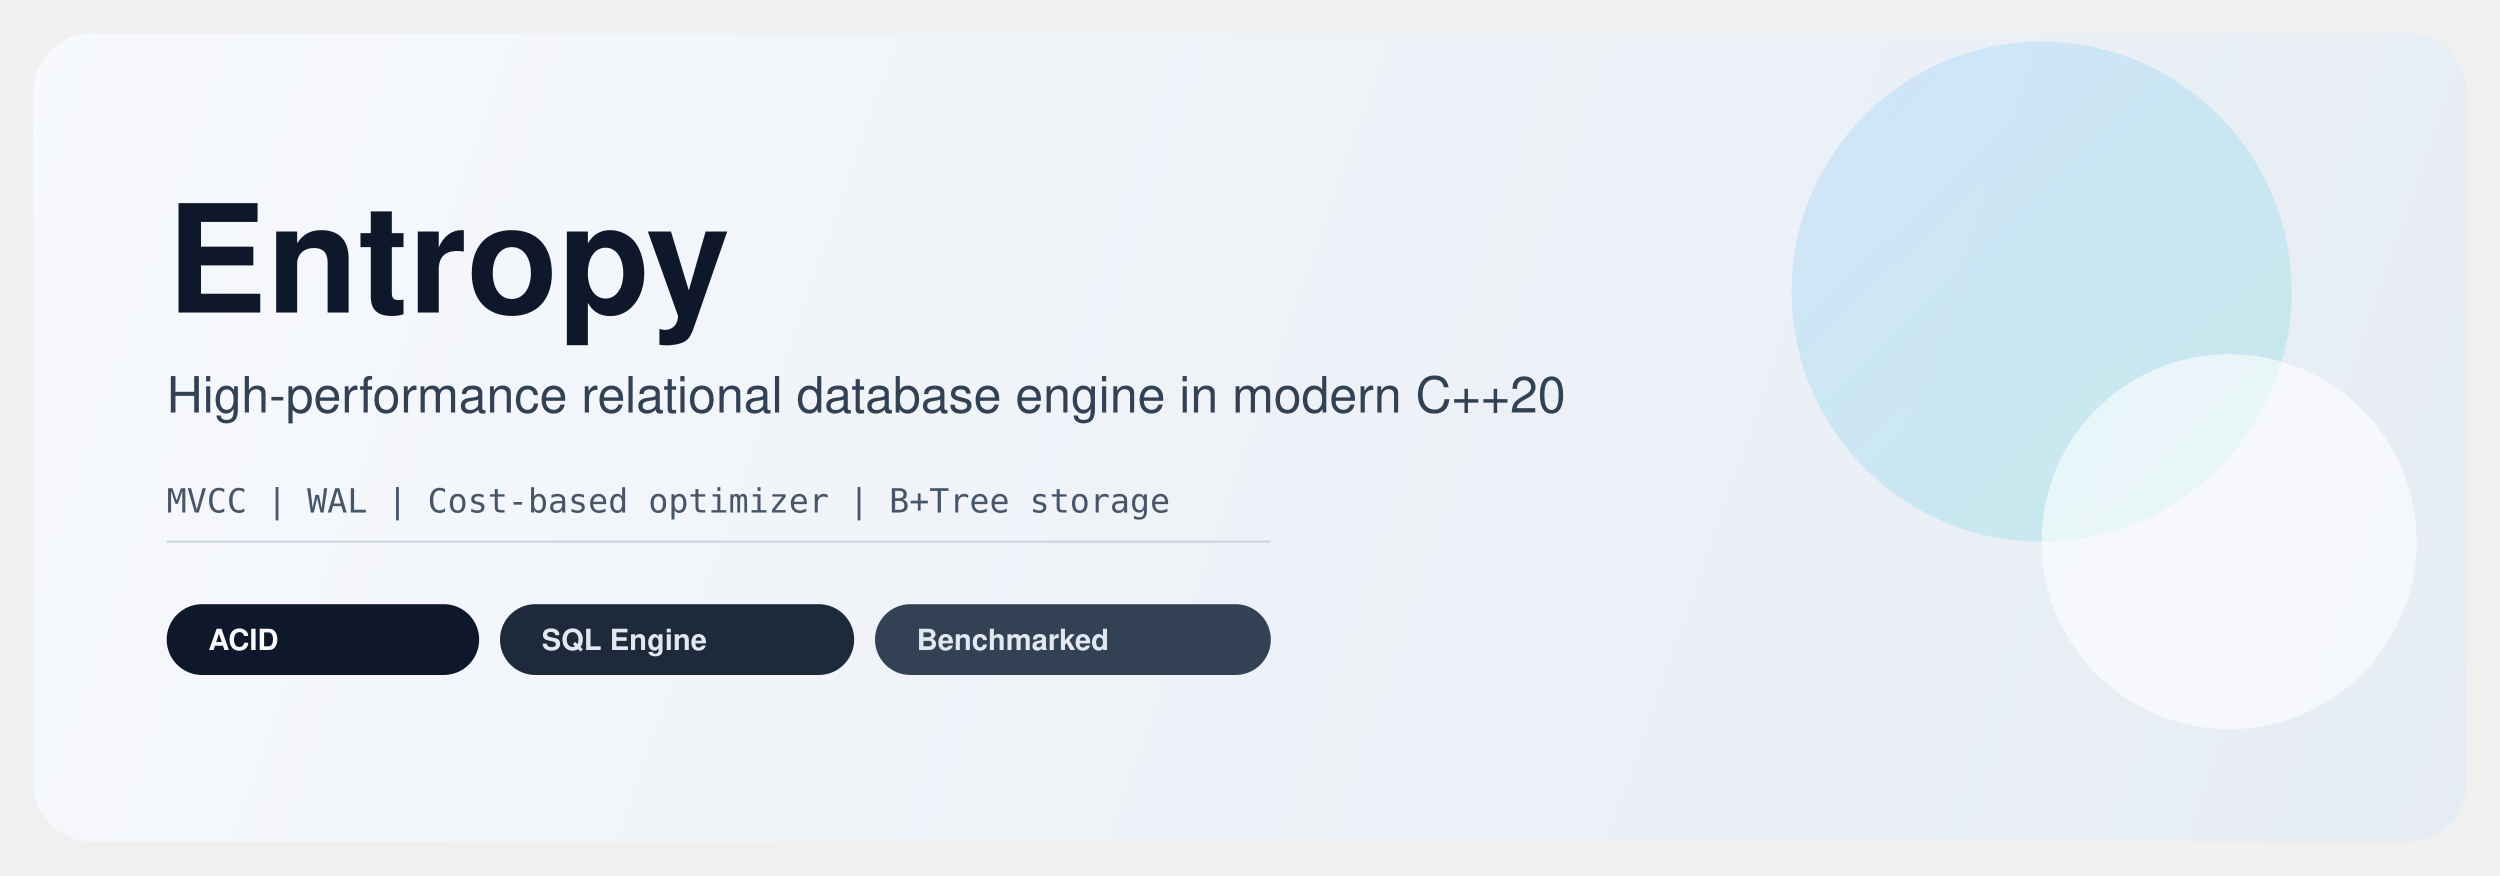
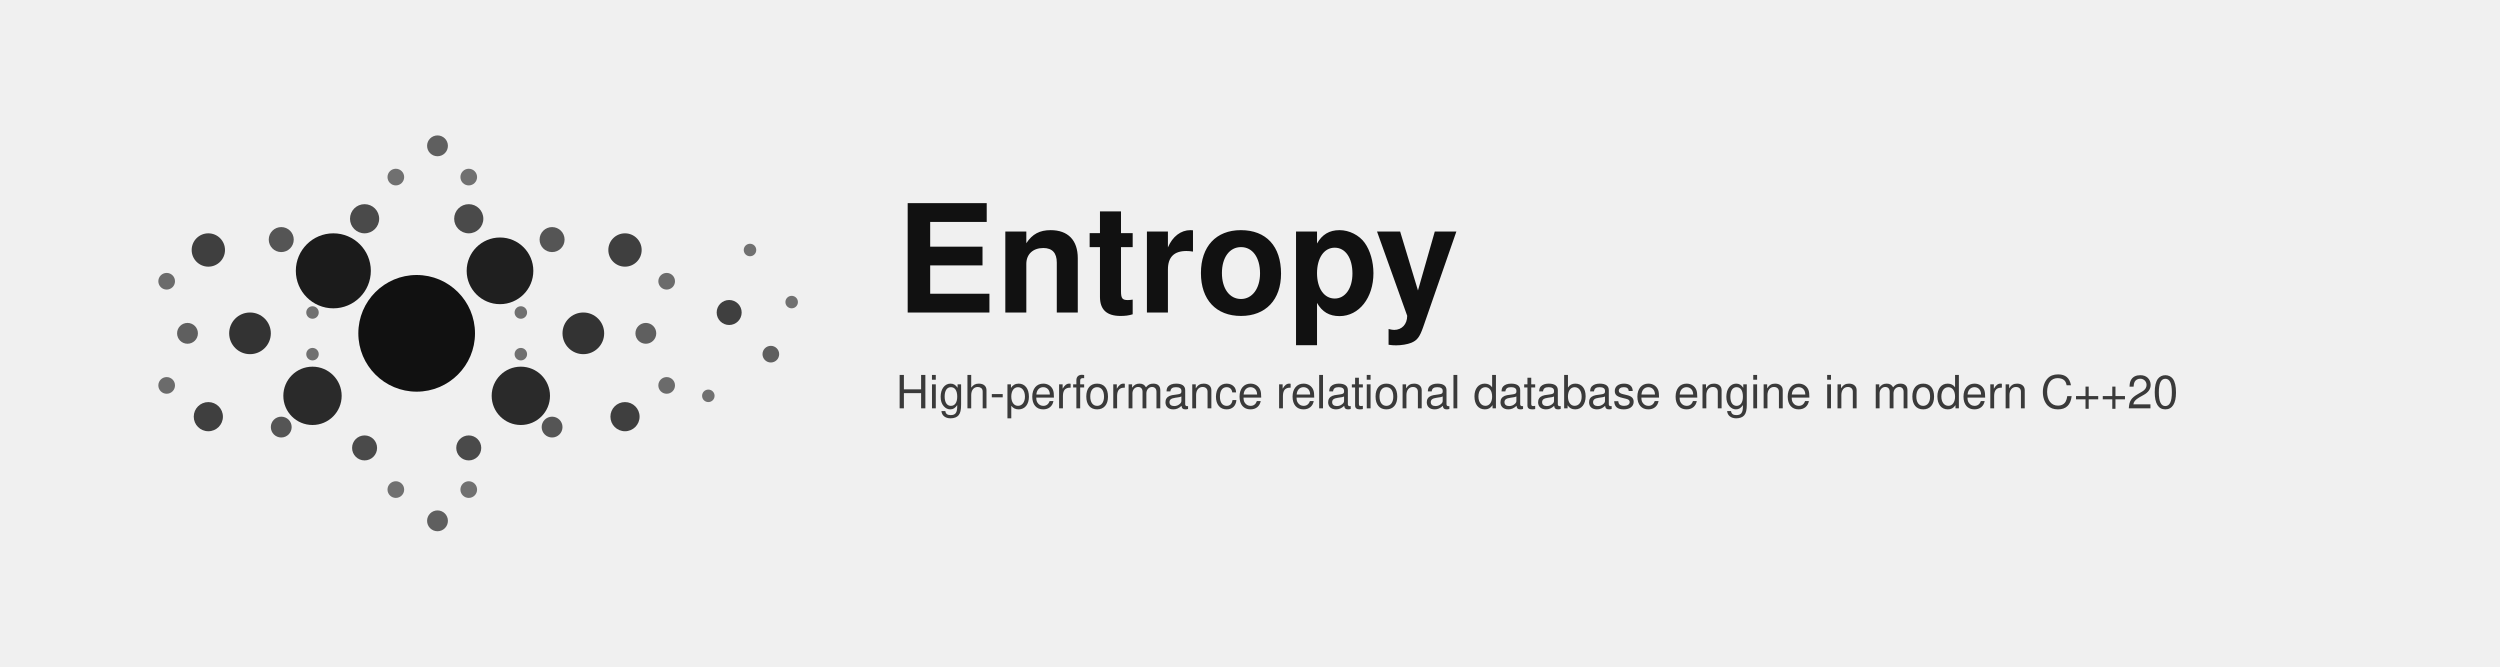
- <svg xmlns="http://www.w3.org/2000/svg" width="1200" height="420" viewBox="0 0 1200 420" fill="none" role="img" aria-label="Entropy Database Engine">
-   <defs>
-     <linearGradient id="bg" x1="0" y1="0" x2="1200" y2="420" gradientUnits="userSpaceOnUse">
-       <stop offset="0" stop-color="#F7F9FC" />
-       <stop offset="1" stop-color="#E6ECF4" />
-     </linearGradient>
-     <linearGradient id="accent" x1="900" y1="40" x2="1150" y2="300" gradientUnits="userSpaceOnUse">
-       <stop offset="0" stop-color="#7CC4FF" />
-       <stop offset="1" stop-color="#53E0C0" />
-     </linearGradient>
-   </defs>
-   <rect x="16" y="16" width="1168" height="388" rx="28" fill="url(#bg)" />
-   <circle cx="980" cy="140" r="120" fill="url(#accent)" opacity="0.25" />
-   <circle cx="1070" cy="260" r="90" fill="#FFFFFF" opacity="0.6" />
-   <text x="80" y="150" font-family="Space Grotesk, Segoe UI, Helvetica, Arial, sans-serif" font-size="72" font-weight="700" fill="#0F172A">Entropy</text>
-   <text x="80" y="198" font-family="Space Grotesk, Segoe UI, Helvetica, Arial, sans-serif" font-size="24" font-weight="500" fill="#334155">High-performance relational database engine in modern C++20</text>
-   <text x="80" y="246" font-family="IBM Plex Mono, SFMono-Regular, Menlo, monospace" font-size="16" fill="#475569">MVCC  |  WAL  |  Cost-based optimizer  |  B+Tree storage</text>
+ <svg xmlns="http://www.w3.org/2000/svg" width="1200" height="320" viewBox="0 0 1200 320" fill="none" role="img" aria-label="Entropy Database Engine">
  <g>
-     <rect x="80" y="290" width="150" height="34" rx="17" fill="#0F172A" />
-     <text x="100" y="312" font-family="Space Grotesk, Segoe UI, Helvetica, Arial, sans-serif" font-size="14" font-weight="600" fill="#F8FAFC">ACID</text>
-     <rect x="240" y="290" width="170" height="34" rx="17" fill="#1E293B" />
-     <text x="260" y="312" font-family="Space Grotesk, Segoe UI, Helvetica, Arial, sans-serif" font-size="14" font-weight="600" fill="#E2E8F0">SQL Engine</text>
-     <rect x="420" y="290" width="190" height="34" rx="17" fill="#334155" />
-     <text x="440" y="312" font-family="Space Grotesk, Segoe UI, Helvetica, Arial, sans-serif" font-size="14" font-weight="600" fill="#E2E8F0">Benchmarked</text>
+     <circle cx="200" cy="160" r="28" fill="#111111" />
+     <circle cx="160" cy="130" r="18" fill="#1B1B1B" />
+     <circle cx="240" cy="130" r="16" fill="#1F1F1F" />
+     <circle cx="150" cy="190" r="14" fill="#2A2A2A" />
+     <circle cx="250" cy="190" r="14" fill="#2A2A2A" />
+     <circle cx="120" cy="160" r="10" fill="#333333" />
+     <circle cx="280" cy="160" r="10" fill="#333333" />
+     <circle cx="100" cy="120" r="8" fill="#3F3F3F" />
+     <circle cx="300" cy="120" r="8" fill="#3F3F3F" />
+     <circle cx="100" cy="200" r="7" fill="#3F3F3F" />
+     <circle cx="300" cy="200" r="7" fill="#3F3F3F" />
+     <circle cx="175" cy="105" r="7" fill="#4A4A4A" />
+     <circle cx="225" cy="105" r="7" fill="#4A4A4A" />
+     <circle cx="175" cy="215" r="6" fill="#4A4A4A" />
+     <circle cx="225" cy="215" r="6" fill="#4A4A4A" />
+     <circle cx="135" cy="115" r="6" fill="#555555" />
+     <circle cx="265" cy="115" r="6" fill="#555555" />
+     <circle cx="135" cy="205" r="5" fill="#555555" />
+     <circle cx="265" cy="205" r="5" fill="#555555" />
+     <circle cx="90" cy="160" r="5" fill="#5F5F5F" />
+     <circle cx="310" cy="160" r="5" fill="#5F5F5F" />
+     <circle cx="80" cy="135" r="4" fill="#6B6B6B" />
+     <circle cx="80" cy="185" r="4" fill="#6B6B6B" />
+     <circle cx="320" cy="135" r="4" fill="#6B6B6B" />
+     <circle cx="320" cy="185" r="4" fill="#6B6B6B" />
+     <circle cx="350" cy="150" r="6" fill="#3F3F3F" />
+     <circle cx="370" cy="170" r="4" fill="#5F5F5F" />
+     <circle cx="380" cy="145" r="3" fill="#707070" />
+     <circle cx="340" cy="190" r="3" fill="#707070" />
+     <circle cx="360" cy="120" r="3" fill="#707070" />
+     <circle cx="210" cy="70" r="5" fill="#5F5F5F" />
+     <circle cx="190" cy="85" r="4" fill="#707070" />
+     <circle cx="225" cy="85" r="4" fill="#707070" />
+     <circle cx="210" cy="250" r="5" fill="#5F5F5F" />
+     <circle cx="190" cy="235" r="4" fill="#707070" />
+     <circle cx="225" cy="235" r="4" fill="#707070" />
+     <circle cx="150" cy="150" r="3" fill="#707070" />
+     <circle cx="250" cy="150" r="3" fill="#707070" />
+     <circle cx="150" cy="170" r="3" fill="#707070" />
+     <circle cx="250" cy="170" r="3" fill="#707070" />
  </g>
-   <path d="M80 260H610" stroke="#CBD5E1" stroke-width="1" />
+   <text x="430" y="150" font-family="Space Grotesk, Segoe UI, Helvetica, Arial, sans-serif" font-size="72" font-weight="700" fill="#111111">Entropy</text>
+   <text x="430" y="196" font-family="Space Grotesk, Segoe UI, Helvetica, Arial, sans-serif" font-size="22" font-weight="500" fill="#3A3A3A">High-performance relational database engine in modern C++20</text>
</svg>
